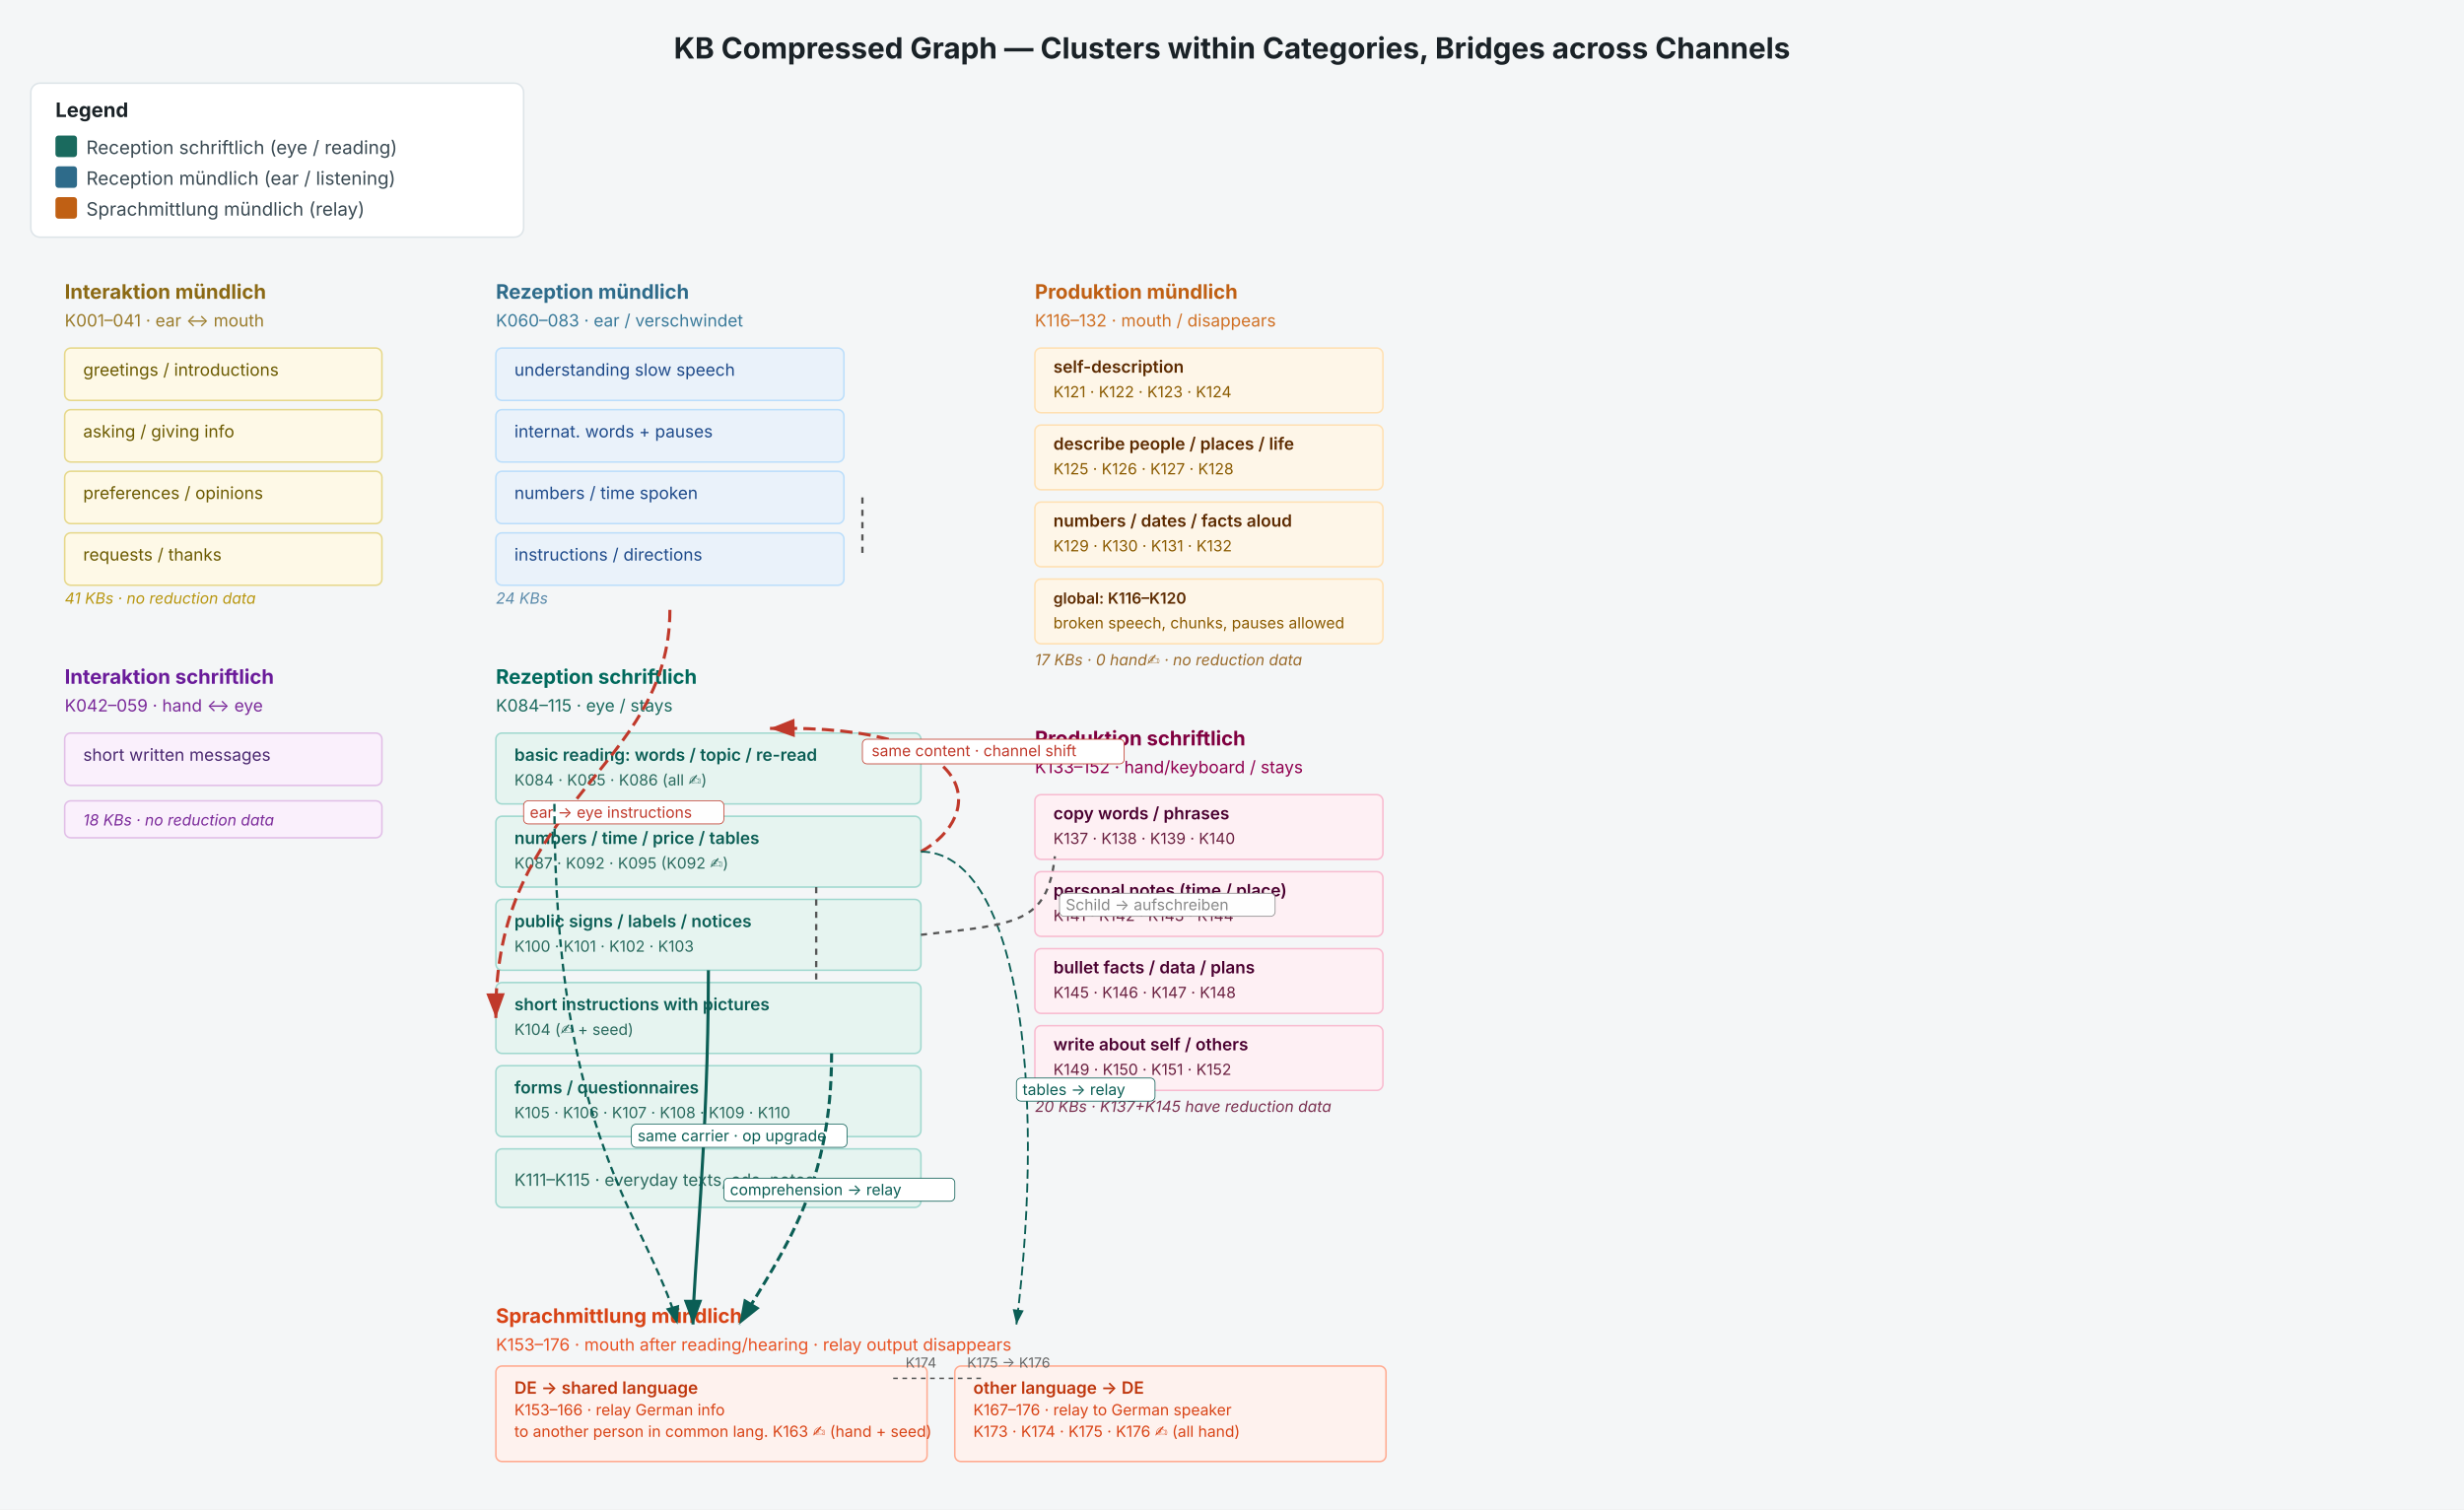
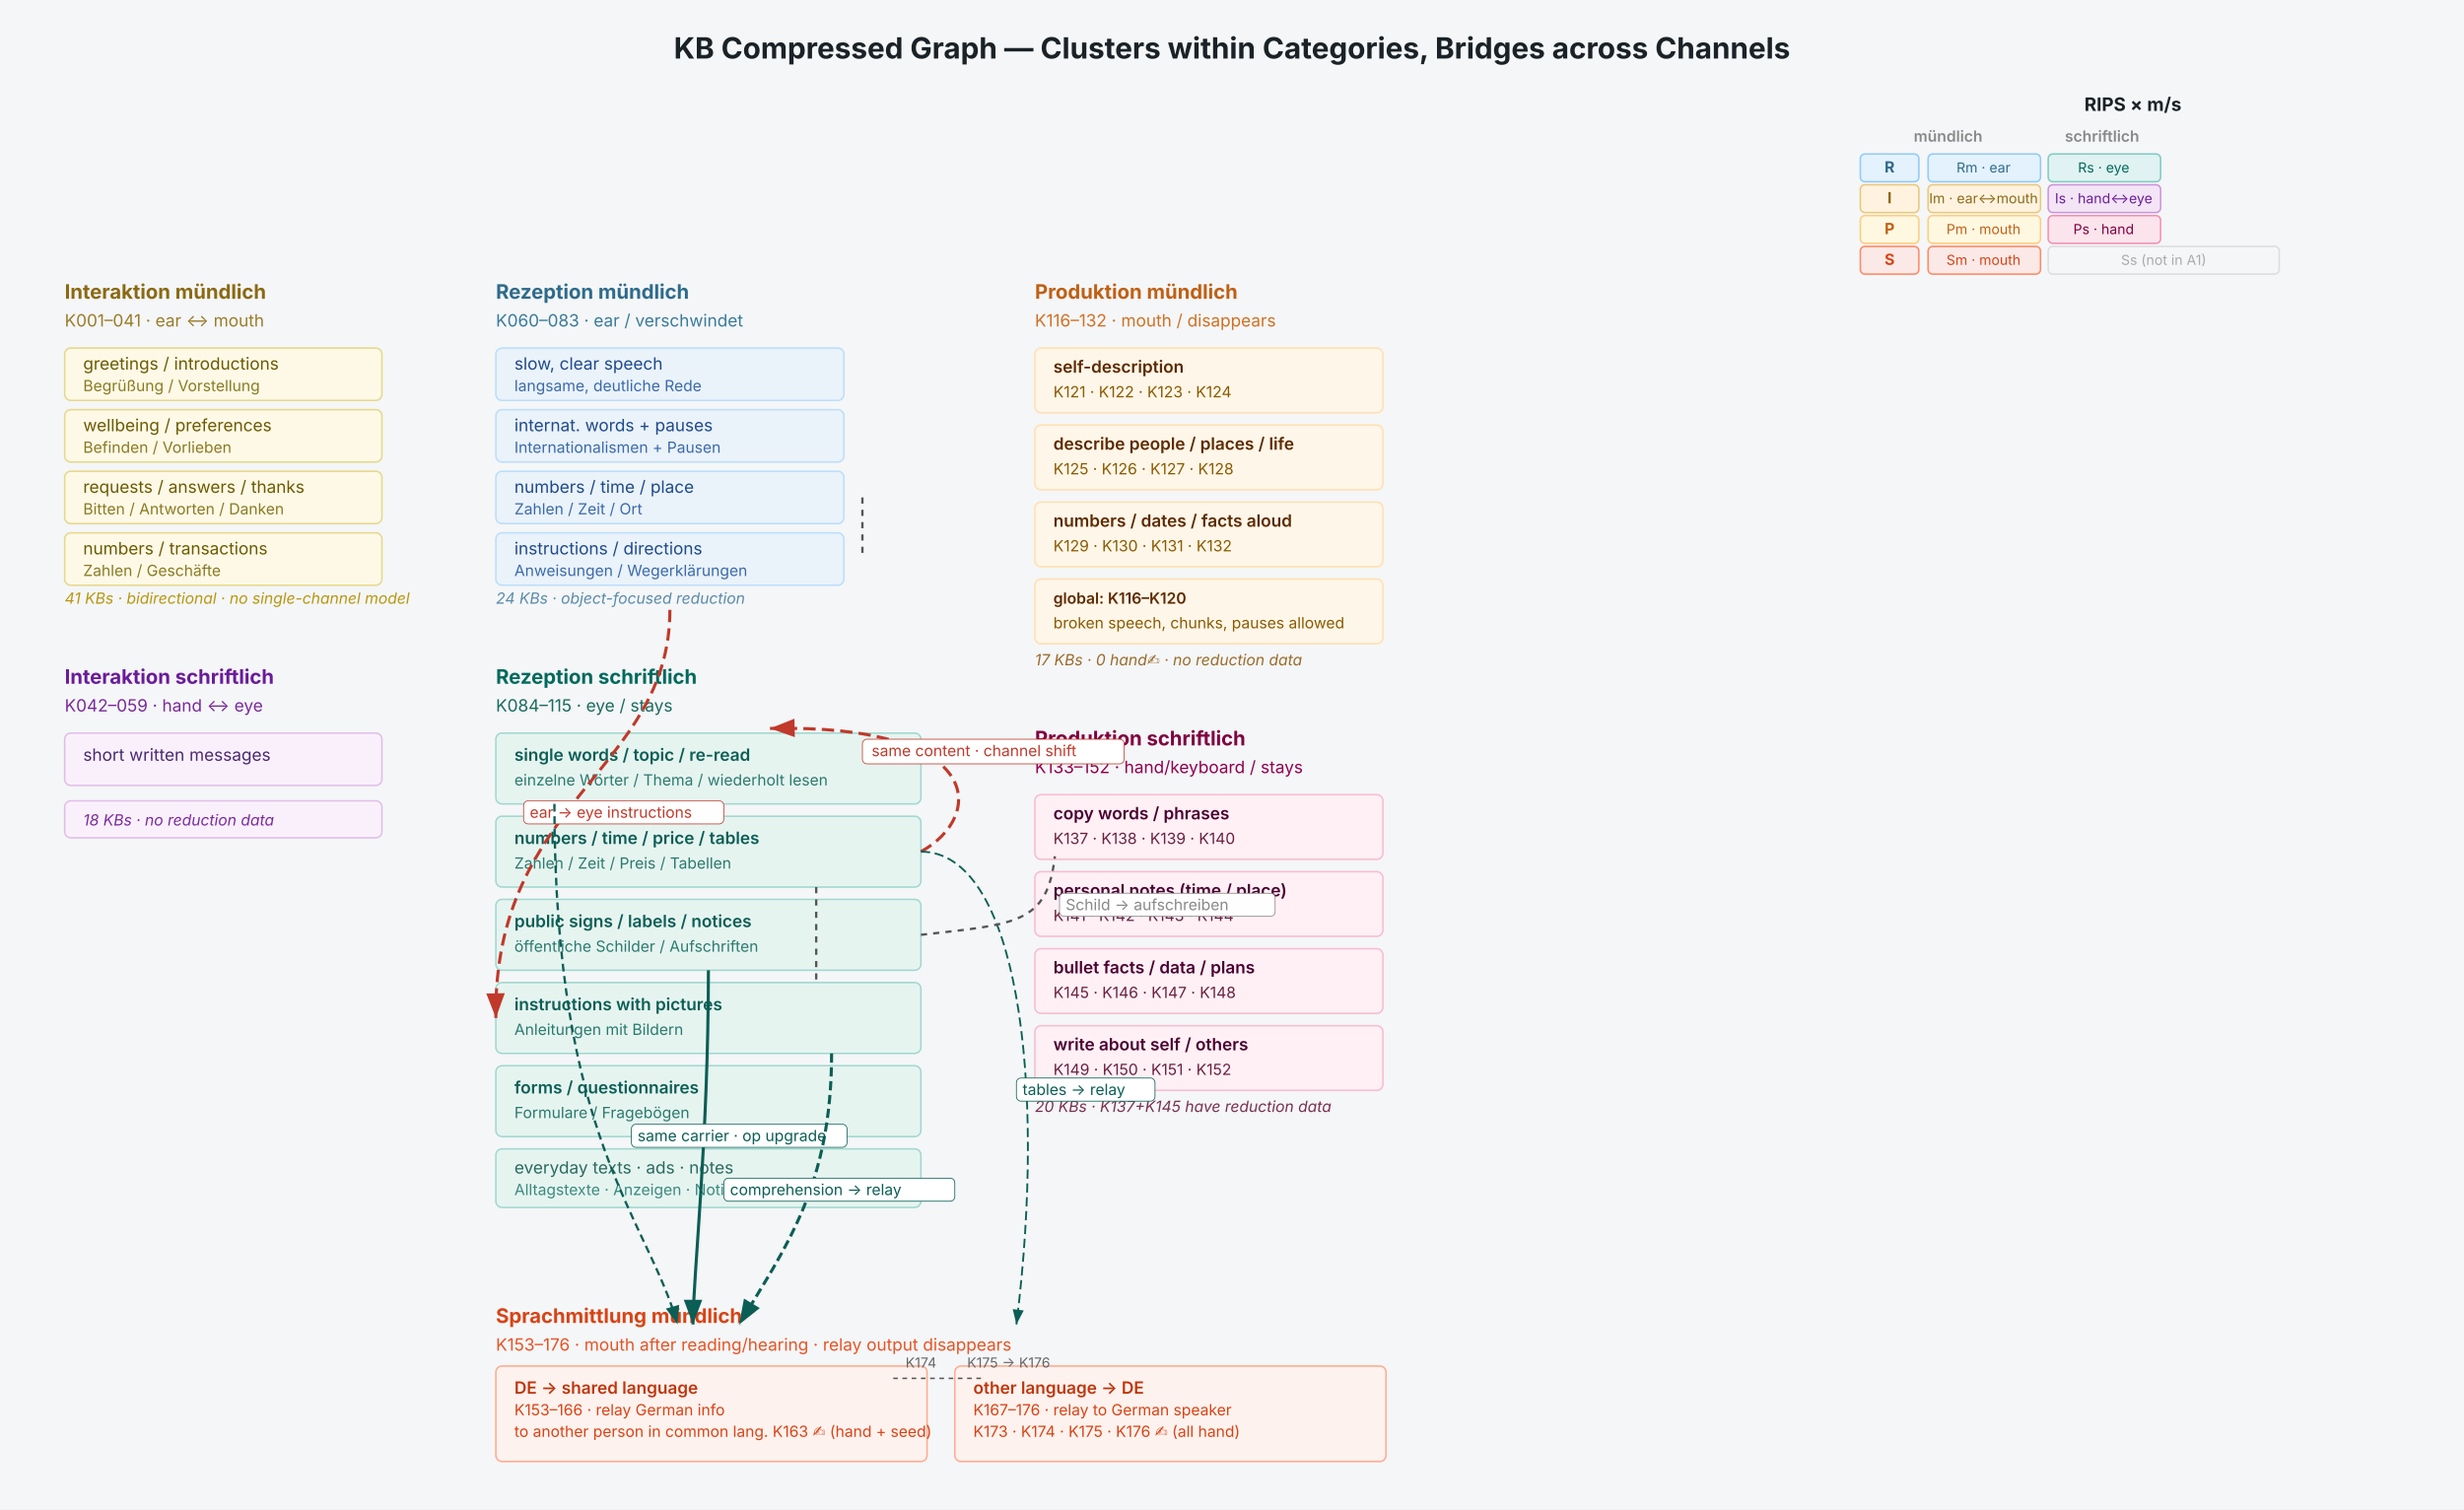
<svg xmlns="http://www.w3.org/2000/svg" viewBox="0 0 1600 980" font-family="-apple-system, Segoe UI, sans-serif">
  <defs>
    <marker id="arrow" markerWidth="8" markerHeight="6" refX="8" refY="3" orient="auto">
      <path d="M0,0 L8,3 L0,6 Z" fill="#555" />
    </marker>
    <marker id="arrow-red" markerWidth="8" markerHeight="6" refX="8" refY="3" orient="auto">
      <path d="M0,0 L8,3 L0,6 Z" fill="#c0392b" />
    </marker>
    <marker id="arrow-green" markerWidth="8" markerHeight="6" refX="8" refY="3" orient="auto">
      <path d="M0,0 L8,3 L0,6 Z" fill="#0b5e55" />
    </marker>
    <filter id="shadow" x="-02" y="-02" width="1.4" height="1.4">
      <feDropShadow dx="0" dy="1" stdDeviation="2" flood-opacity="0.12" />
    </filter>
  </defs>
  <rect width="1600" height="980" fill="#f4f6f7" />
  <text x="800" y="38" text-anchor="middle" font-size="19" font-weight="700" fill="#1a2227">KB Compressed Graph — Clusters within Categories, Bridges across Channels</text>
-   <g transform="translate(20,54)">
-     <rect x="0" y="0" width="320" height="100" rx="6" fill="#fff" stroke="#dde4e8" />
-     <text x="16" y="22" font-size="13" font-weight="700" fill="#1a2227">Legend</text>
-     <rect x="16" y="34" width="14" height="14" rx="2" fill="#1a6a5e" />
-     <text x="36" y="46" font-size="12" fill="#3a4a53">Reception schriftlich (eye / reading)</text>
-     <rect x="16" y="54" width="14" height="14" rx="2" fill="#2e6b8a" />
-     <text x="36" y="66" font-size="12" fill="#3a4a53">Reception mündlich (ear / listening)</text>
-     <rect x="16" y="74" width="14" height="14" rx="2" fill="#c06014" />
-     <text x="36" y="86" font-size="12" fill="#3a4a53">Sprachmittlung mündlich (relay)</text>
+   <g transform="translate(1200,54)">
+     <rect x="0" y="0" width="370" height="130" rx="6" fill="#fff" stroke="#dde4e8" filter="url(#shadow)" />
+     <text x="185" y="18" text-anchor="middle" font-size="12" font-weight="700" fill="#1a2227">RIPS × m/s</text>
+     <text x="65" y="38" text-anchor="middle" font-size="10" font-weight="600" fill="#888">mündlich</text>
+     <text x="165" y="38" text-anchor="middle" font-size="10" font-weight="600" fill="#888">schriftlich</text>
+     <rect x="8" y="46" width="38" height="18" rx="3" fill="#e3f2fd" stroke="#90caf9" />
+     <text x="27" y="58" text-anchor="middle" font-size="10" font-weight="700" fill="#2e6b8a">R</text>
+     <rect x="52" y="46" width="73" height="18" rx="3" fill="#e3f2fd" stroke="#90caf9" />
+     <text x="88" y="58" text-anchor="middle" font-size="9" fill="#2e6b8a">Rm · ear</text>
+     <rect x="130" y="46" width="73" height="18" rx="3" fill="#e0f2f1" stroke="#80cbc4" />
+     <text x="166" y="58" text-anchor="middle" font-size="9" fill="#00695c">Rs · eye</text>
+     <rect x="8" y="66" width="38" height="18" rx="3" fill="#fff3e0" stroke="#e8c87a" />
+     <text x="27" y="78" text-anchor="middle" font-size="10" font-weight="700" fill="#8b6914">I</text>
+     <rect x="52" y="66" width="73" height="18" rx="3" fill="#fff3e0" stroke="#e8c87a" />
+     <text x="88" y="78" text-anchor="middle" font-size="9" fill="#8b6914">Im · ear↔mouth</text>
+     <rect x="130" y="66" width="73" height="18" rx="3" fill="#f3e5f5" stroke="#ce93d8" />
+     <text x="166" y="78" text-anchor="middle" font-size="9" fill="#6a1b9a">Is · hand↔eye</text>
+     <rect x="8" y="86" width="38" height="18" rx="3" fill="#fff8e1" stroke="#ffcc80" />
+     <text x="27" y="98" text-anchor="middle" font-size="10" font-weight="700" fill="#c06014">P</text>
+     <rect x="52" y="86" width="73" height="18" rx="3" fill="#fff8e1" stroke="#ffcc80" />
+     <text x="88" y="98" text-anchor="middle" font-size="9" fill="#c06014">Pm · mouth</text>
+     <rect x="130" y="86" width="73" height="18" rx="3" fill="#fce4ec" stroke="#f48fb1" />
+     <text x="166" y="98" text-anchor="middle" font-size="9" fill="#800040">Ps · hand</text>
+     <rect x="8" y="106" width="38" height="18" rx="3" fill="#fbe9e7" stroke="#ff8a65" />
+     <text x="27" y="118" text-anchor="middle" font-size="10" font-weight="700" fill="#d84315">S</text>
+     <rect x="52" y="106" width="73" height="18" rx="3" fill="#fbe9e7" stroke="#ff8a65" />
+     <text x="88" y="118" text-anchor="middle" font-size="9" fill="#d84315">Sm · mouth</text>
+     <rect x="130" y="106" width="150" height="18" rx="3" fill="#f4f6f7" stroke="#ddd" />
+     <text x="205" y="118" text-anchor="middle" font-size="9" fill="#aaa">Ss (not in A1)</text>
  </g>
  <g transform="translate(30,170)">
    <rect x="0" y="0" width="230" height="230" rx="8" fill="#fff3e0" stroke="#e8c87a" stroke-width="1.5" filter="url(#shadow)" />
    <text x="12" y="24" font-size="13" font-weight="700" fill="#8b6914">Interaktion mündlich</text>
    <text x="12" y="42" font-size="11" fill="#9a7b2a">K001–041 · ear ↔ mouth</text>
    <rect x="12" y="56" width="206" height="34" rx="4" fill="#fef9e7" stroke="#e6d88a" />
-     <text x="24" y="74" font-size="11" fill="#6b5a00">greetings / introductions</text>
+     <text x="24" y="70" font-size="11" fill="#6b5a00">greetings / introductions</text>
+     <text x="24" y="84" font-size="10" fill="#8a7a20">Begrüßung / Vorstellung</text>
    <rect x="12" y="96" width="206" height="34" rx="4" fill="#fef9e7" stroke="#e6d88a" />
-     <text x="24" y="114" font-size="11" fill="#6b5a00">asking / giving info</text>
+     <text x="24" y="110" font-size="11" fill="#6b5a00">wellbeing / preferences</text>
+     <text x="24" y="124" font-size="10" fill="#8a7a20">Befinden / Vorlieben</text>
    <rect x="12" y="136" width="206" height="34" rx="4" fill="#fef9e7" stroke="#e6d88a" />
-     <text x="24" y="154" font-size="11" fill="#6b5a00">preferences / opinions</text>
+     <text x="24" y="150" font-size="11" fill="#6b5a00">requests / answers / thanks</text>
+     <text x="24" y="164" font-size="10" fill="#8a7a20">Bitten / Antworten / Danken</text>
    <rect x="12" y="176" width="206" height="34" rx="4" fill="#fef9e7" stroke="#e6d88a" />
-     <text x="24" y="194" font-size="11" fill="#6b5a00">requests / thanks</text>
-     <text x="12" y="222" font-size="10" fill="#b8960f" font-style="italic">41 KBs · no reduction data</text>
+     <text x="24" y="190" font-size="11" fill="#6b5a00">numbers / transactions</text>
+     <text x="24" y="204" font-size="10" fill="#8a7a20">Zahlen / Geschäfte</text>
+     <text x="12" y="222" font-size="10" fill="#b8960f" font-style="italic">41 KBs · bidirectional · no single-channel model</text>
  </g>
  <g transform="translate(30,420)">
    <rect x="0" y="0" width="230" height="140" rx="8" fill="#f3e5f5" stroke="#ce93d8" stroke-width="1.5" filter="url(#shadow)" />
    <text x="12" y="24" font-size="13" font-weight="700" fill="#6a1b9a">Interaktion schriftlich</text>
    <text x="12" y="42" font-size="11" fill="#7b2a9a">K042–059 · hand ↔ eye</text>
    <rect x="12" y="56" width="206" height="34" rx="4" fill="#faf0fc" stroke="#e1bee7" />
    <text x="24" y="74" font-size="11" fill="#4a2870">short written messages</text>
    <rect x="12" y="100" width="206" height="24" rx="4" fill="#faf0fc" stroke="#e1bee7" />
    <text x="24" y="116" font-size="10" fill="#7b2a9a" font-style="italic">18 KBs · no reduction data</text>
  </g>
  <g transform="translate(310,170)">
    <rect x="0" y="0" width="250" height="230" rx="8" fill="#e3f2fd" stroke="#90caf9" stroke-width="1.5" filter="url(#shadow)" />
    <text x="12" y="24" font-size="13" font-weight="700" fill="#2e6b8a">Rezeption mündlich</text>
    <text x="12" y="42" font-size="11" fill="#3a7a9a">K060–083 · ear / verschwindet</text>
    <rect x="12" y="56" width="226" height="34" rx="4" fill="#eaf2fa" stroke="#bbdefb" />
-     <text x="24" y="74" font-size="11" fill="#1e4a8a">understanding slow speech</text>
+     <text x="24" y="70" font-size="11" fill="#1e4a8a">slow, clear speech</text>
+     <text x="24" y="84" font-size="10" fill="#3a6aaa">langsame, deutliche Rede</text>
    <rect x="12" y="96" width="226" height="34" rx="4" fill="#eaf2fa" stroke="#bbdefb" />
-     <text x="24" y="114" font-size="11" fill="#1e4a8a">internat. words + pauses</text>
+     <text x="24" y="110" font-size="11" fill="#1e4a8a">internat. words + pauses</text>
+     <text x="24" y="124" font-size="10" fill="#3a6aaa">Internationalismen + Pausen</text>
    <rect x="12" y="136" width="226" height="34" rx="4" fill="#eaf2fa" stroke="#bbdefb" />
-     <text x="24" y="154" font-size="11" fill="#1e4a8a">numbers / time spoken</text>
+     <text x="24" y="150" font-size="11" fill="#1e4a8a">numbers / time / place</text>
+     <text x="24" y="164" font-size="10" fill="#3a6aaa">Zahlen / Zeit / Ort</text>
    <rect x="12" y="176" width="226" height="34" rx="4" fill="#eaf2fa" stroke="#bbdefb" />
-     <text x="24" y="194" font-size="11" fill="#1e4a8a">instructions / directions</text>
-     <text x="12" y="222" font-size="10" fill="#5a8aaa" font-style="italic">24 KBs</text>
+     <text x="24" y="190" font-size="11" fill="#1e4a8a">instructions / directions</text>
+     <text x="24" y="204" font-size="10" fill="#3a6aaa">Anweisungen / Wegerklärungen</text>
+     <text x="12" y="222" font-size="10" fill="#5a8aaa" font-style="italic">24 KBs · object-focused reduction</text>
  </g>
  <g transform="translate(310,420)">
    <rect x="0" y="0" width="300" height="380" rx="8" fill="#e0f2f1" stroke="#80cbc4" stroke-width="1.5" filter="url(#shadow)" />
    <text x="12" y="24" font-size="13" font-weight="700" fill="#00695c">Rezeption schriftlich</text>
    <text x="12" y="42" font-size="11" fill="#1a6a5e">K084–115 · eye / stays</text>
    <rect x="12" y="56" width="276" height="46" rx="4" fill="#e6f4f0" stroke="#a0d8cf" />
-     <text x="24" y="74" font-size="11" font-weight="600" fill="#0b5e55">basic reading: words / topic / re-read</text>
-     <text x="24" y="90" font-size="10" fill="#2a6a5e">K084 · K085 · K086  (all ✍)</text>
+     <text x="24" y="74" font-size="11" font-weight="600" fill="#0b5e55">single words / topic / re-read</text>
+     <text x="24" y="90" font-size="10" fill="#2a7a6e">einzelne Wörter / Thema / wiederholt lesen</text>
    <rect x="12" y="110" width="276" height="46" rx="4" fill="#e6f4f0" stroke="#a0d8cf" />
    <text x="24" y="128" font-size="11" font-weight="600" fill="#0b5e55">numbers / time / price / tables</text>
-     <text x="24" y="144" font-size="10" fill="#2a6a5e">K087 · K092 · K095  (K092 ✍)</text>
+     <text x="24" y="144" font-size="10" fill="#2a7a6e">Zahlen / Zeit / Preis / Tabellen</text>
    <rect x="12" y="164" width="276" height="46" rx="4" fill="#e6f4f0" stroke="#a0d8cf" />
    <text x="24" y="182" font-size="11" font-weight="600" fill="#0b5e55">public signs / labels / notices</text>
-     <text x="24" y="198" font-size="10" fill="#2a6a5e">K100 · K101 · K102 · K103</text>
+     <text x="24" y="198" font-size="10" fill="#2a7a6e">öffentliche Schilder / Aufschriften</text>
    <rect x="12" y="218" width="276" height="46" rx="4" fill="#e6f4f0" stroke="#a0d8cf" />
-     <text x="24" y="236" font-size="11" font-weight="600" fill="#0b5e55">short instructions with pictures</text>
-     <text x="24" y="252" font-size="10" fill="#2a6a5e">K104  (✍ + seed)</text>
+     <text x="24" y="236" font-size="11" font-weight="600" fill="#0b5e55">instructions with pictures</text>
+     <text x="24" y="252" font-size="10" fill="#2a7a6e">Anleitungen mit Bildern</text>
    <rect x="12" y="272" width="276" height="46" rx="4" fill="#e6f4f0" stroke="#a0d8cf" />
    <text x="24" y="290" font-size="11" font-weight="600" fill="#0b5e55">forms / questionnaires</text>
-     <text x="24" y="306" font-size="10" fill="#2a6a5e">K105 · K106 · K107 · K108 · K109 · K110</text>
+     <text x="24" y="306" font-size="10" fill="#2a7a6e">Formulare / Fragebögen</text>
    <rect x="12" y="326" width="276" height="38" rx="4" fill="#e6f4f0" stroke="#a0d8cf" />
-     <text x="24" y="350" font-size="11" fill="#2a6a5e">K111–K115 · everyday texts, ads, notes</text>
+     <text x="24" y="342" font-size="11" fill="#2a6a5e">everyday texts · ads · notes</text>
+     <text x="24" y="356" font-size="10" fill="#3a8a7e">Alltagstexte · Anzeigen · Notizen</text>
  </g>
  <g transform="translate(660,170)">
    <rect x="0" y="0" width="250" height="270" rx="8" fill="#fff8e1" stroke="#ffcc80" stroke-width="1.5" filter="url(#shadow)" />
    <text x="12" y="24" font-size="13" font-weight="700" fill="#c06014">Produktion mündlich</text>
    <text x="12" y="42" font-size="11" fill="#d07024">K116–132 · mouth / disappears</text>
    <rect x="12" y="56" width="226" height="42" rx="4" fill="#fef6e8" stroke="#ffe0b2" />
    <text x="24" y="72" font-size="11" font-weight="600" fill="#5c2a00">self-description</text>
    <text x="24" y="88" font-size="10" fill="#8a5a00">K121 · K122 · K123 · K124</text>
    <rect x="12" y="106" width="226" height="42" rx="4" fill="#fef6e8" stroke="#ffe0b2" />
    <text x="24" y="122" font-size="11" font-weight="600" fill="#5c2a00">describe people / places / life</text>
    <text x="24" y="138" font-size="10" fill="#8a5a00">K125 · K126 · K127 · K128</text>
    <rect x="12" y="156" width="226" height="42" rx="4" fill="#fef6e8" stroke="#ffe0b2" />
    <text x="24" y="172" font-size="11" font-weight="600" fill="#5c2a00">numbers / dates / facts aloud</text>
    <text x="24" y="188" font-size="10" fill="#8a5a00">K129 · K130 · K131 · K132</text>
    <rect x="12" y="206" width="226" height="42" rx="4" fill="#fef6e8" stroke="#ffe0b2" />
    <text x="24" y="222" font-size="10" font-weight="600" fill="#5c2a00">global: K116–K120</text>
    <text x="24" y="238" font-size="10" fill="#8a5a00">broken speech, chunks, pauses allowed</text>
    <text x="12" y="262" font-size="10" fill="#9a6a2a" font-style="italic">17 KBs · 0 hand✍ · no reduction data</text>
  </g>
  <g transform="translate(660,460)">
    <rect x="0" y="0" width="250" height="270" rx="8" fill="#fce4ec" stroke="#f48fb1" stroke-width="1.5" filter="url(#shadow)" />
    <text x="12" y="24" font-size="13" font-weight="700" fill="#800040">Produktion schriftlich</text>
    <text x="12" y="42" font-size="11" fill="#900050">K133–152 · hand/keyboard / stays</text>
    <rect x="12" y="56" width="226" height="42" rx="4" fill="#fef0f4" stroke="#f8bbd0" />
    <text x="24" y="72" font-size="11" font-weight="600" fill="#4a0030">copy words / phrases</text>
    <text x="24" y="88" font-size="10" fill="#6a2040">K137 · K138 · K139 · K140</text>
    <rect x="12" y="106" width="226" height="42" rx="4" fill="#fef0f4" stroke="#f8bbd0" />
    <text x="24" y="122" font-size="11" font-weight="600" fill="#4a0030">personal notes (time / place)</text>
    <text x="24" y="138" font-size="10" fill="#6a2040">K141 · K142 · K143 · K144</text>
    <rect x="12" y="156" width="226" height="42" rx="4" fill="#fef0f4" stroke="#f8bbd0" />
    <text x="24" y="172" font-size="11" font-weight="600" fill="#4a0030">bullet facts / data / plans</text>
    <text x="24" y="188" font-size="10" fill="#6a2040">K145 · K146 · K147 · K148</text>
    <rect x="12" y="206" width="226" height="42" rx="4" fill="#fef0f4" stroke="#f8bbd0" />
    <text x="24" y="222" font-size="11" font-weight="600" fill="#4a0030">write about self / others</text>
    <text x="24" y="238" font-size="10" fill="#6a2040">K149 · K150 · K151 · K152</text>
    <text x="12" y="262" font-size="10" fill="#7a3050" font-style="italic">20 KBs · K137+K145 have reduction data</text>
  </g>
  <g transform="translate(310,835)">
    <rect x="0" y="0" width="600" height="125" rx="8" fill="#fbe9e7" stroke="#ff8a65" stroke-width="1.5" filter="url(#shadow)" />
    <text x="12" y="24" font-size="13" font-weight="700" fill="#d84315">Sprachmittlung mündlich</text>
    <text x="12" y="42" font-size="11" fill="#e85325">K153–176 · mouth after reading/hearing · relay output disappears</text>
    <rect x="12" y="52" width="280" height="62" rx="4" fill="#fef2ee" stroke="#ffab91" />
    <text x="24" y="70" font-size="11" font-weight="600" fill="#bf360c">DE → shared language</text>
    <text x="24" y="84" font-size="10" fill="#d84315">K153–166 · relay German info</text>
    <text x="24" y="98" font-size="10" fill="#d84315">to another person in common lang.  K163 ✍ (hand + seed)</text>
    <rect x="310" y="52" width="280" height="62" rx="4" fill="#fef2ee" stroke="#ffab91" />
    <text x="322" y="70" font-size="11" font-weight="600" fill="#bf360c">other language → DE</text>
    <text x="322" y="84" font-size="10" fill="#d84315">K167–176 · relay to German speaker</text>
    <text x="322" y="98" font-size="10" fill="#d84315">K173 · K174 · K175 · K176 ✍ (all hand)</text>
  </g>
  <path d="M598,553 C640,530 640,470 500,473" fill="none" stroke="#c0392b" stroke-width="2" stroke-dasharray="8,4" marker-end="url(#arrow-red)" />
  <rect x="560" y="480" width="170" height="16" rx="3" fill="#fff" stroke="#c0392b" stroke-width="0.5" />
  <text x="566" y="491" font-size="10" fill="#c0392b">same content · channel shift</text>
  <path d="M460,630 C460,740 450,830 450,860" fill="none" stroke="#0b5e55" stroke-width="2" marker-end="url(#arrow-green)" />
  <rect x="410" y="730" width="140" height="15" rx="3" fill="#fff" stroke="#0b5e55" stroke-width="0.5" />
  <text x="414" y="741" font-size="10" fill="#0b5e55">same carrier · op upgrade</text>
  <path d="M540,684 C540,770 510,810 480,860" fill="none" stroke="#0b5e55" stroke-width="2" stroke-dasharray="6,3" marker-end="url(#arrow-green)" />
  <rect x="470" y="765" width="150" height="15" rx="3" fill="#fff" stroke="#0b5e55" stroke-width="0.5" />
  <text x="474" y="776" font-size="10" fill="#0b5e55">comprehension → relay</text>
  <line x1="530" y1="576" x2="530" y2="638" stroke="#555" stroke-width="1.5" stroke-dasharray="4,4" />
  <path d="M435,396 C435,500 320,520 322,661" fill="none" stroke="#c0392b" stroke-width="2" stroke-dasharray="8,4" marker-end="url(#arrow-red)" />
  <rect x="340" y="520" width="130" height="15" rx="3" fill="#fefefe" stroke="#c0392b" stroke-width="0.5" />
  <text x="344" y="531" font-size="10" fill="#c0392b">ear → eye instructions</text>
  <line x1="560" y1="323" x2="560" y2="363" stroke="#555" stroke-width="1.5" stroke-dasharray="4,4" />
  <path d="M360,522 C360,740 420,790 440,860" fill="none" stroke="#0b5e55" stroke-width="1.5" stroke-dasharray="5,3" marker-end="url(#arrow-green)" />
  <path d="M580,895 C600,895 620,895 640,895" fill="none" stroke="#555" stroke-width="1" stroke-dasharray="3,3" />
  <text x="588" y="888" font-size="9" fill="#666">K174</text>
  <text x="628" y="888" font-size="9" fill="#666">K175 → K176</text>
  <path d="M598,553 C660,553 680,700 660,860" fill="none" stroke="#0b5e55" stroke-width="1.2" stroke-dasharray="6,3" marker-end="url(#arrow-green)" />
  <rect x="660" y="700" width="90" height="15" rx="3" fill="#fff" stroke="#0b5e55" stroke-width="0.5" />
  <text x="664" y="711" font-size="10" fill="#0b5e55">tables → relay</text>
  <path d="M598,607 C660,600 680,600 685,556" fill="none" stroke="#555" stroke-width="1.5" stroke-dasharray="4,4" />
  <rect x="688" y="580" width="140" height="15" rx="3" fill="#fefefe" stroke="#888" stroke-width="0.5" />
  <text x="692" y="591" font-size="10" fill="#888">Schild → aufschreiben</text>
</svg>
